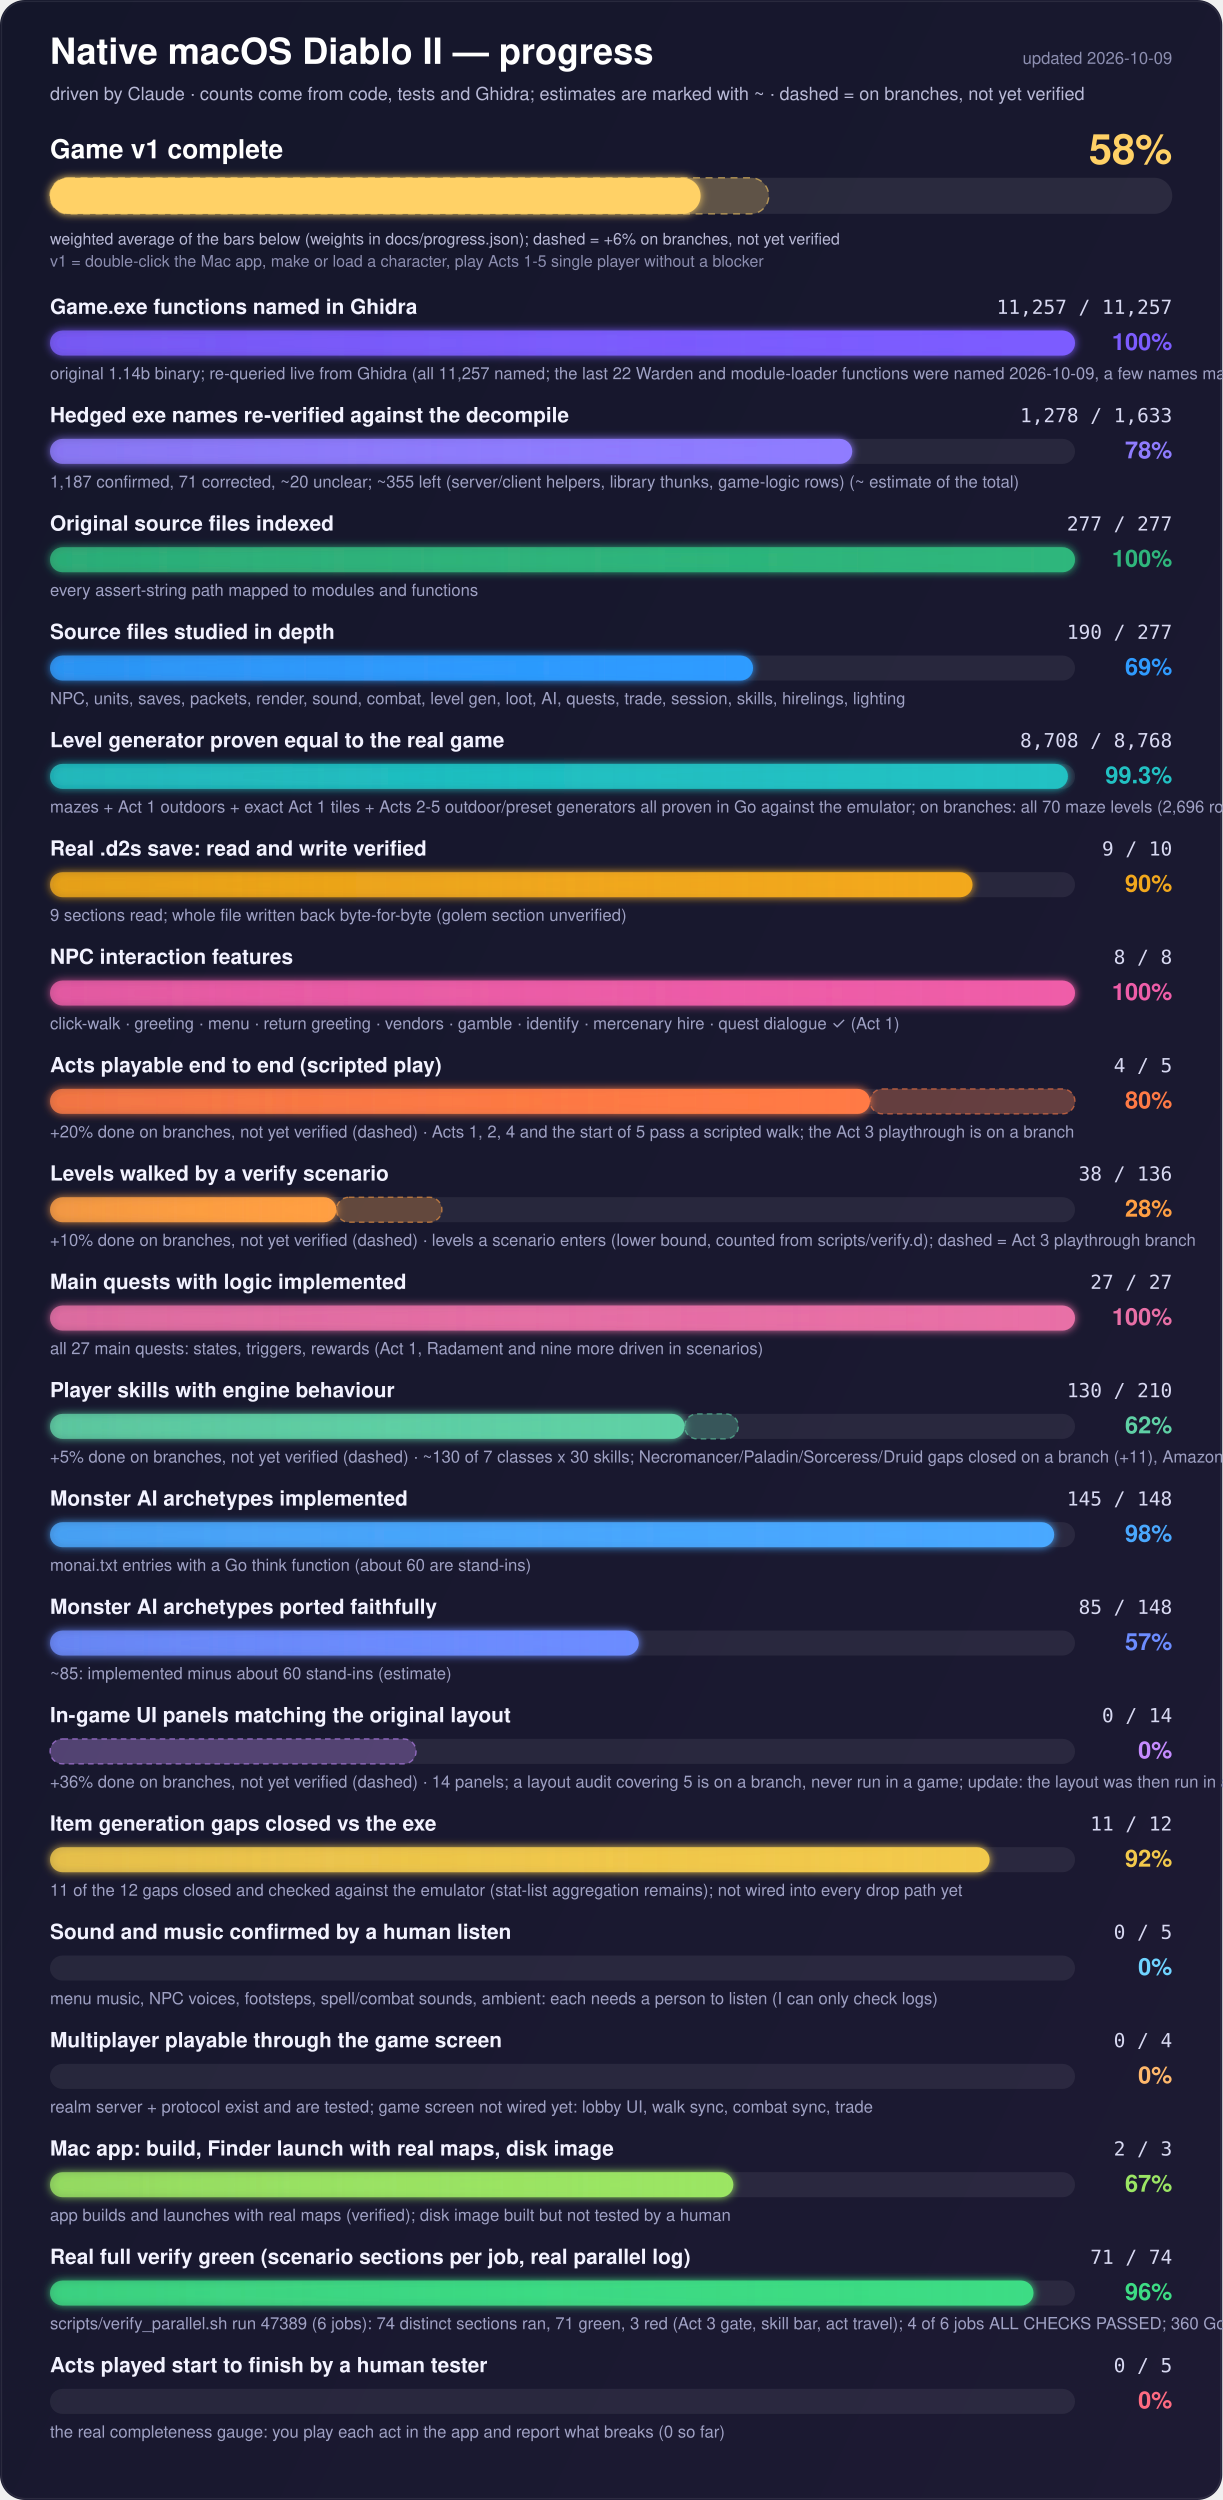
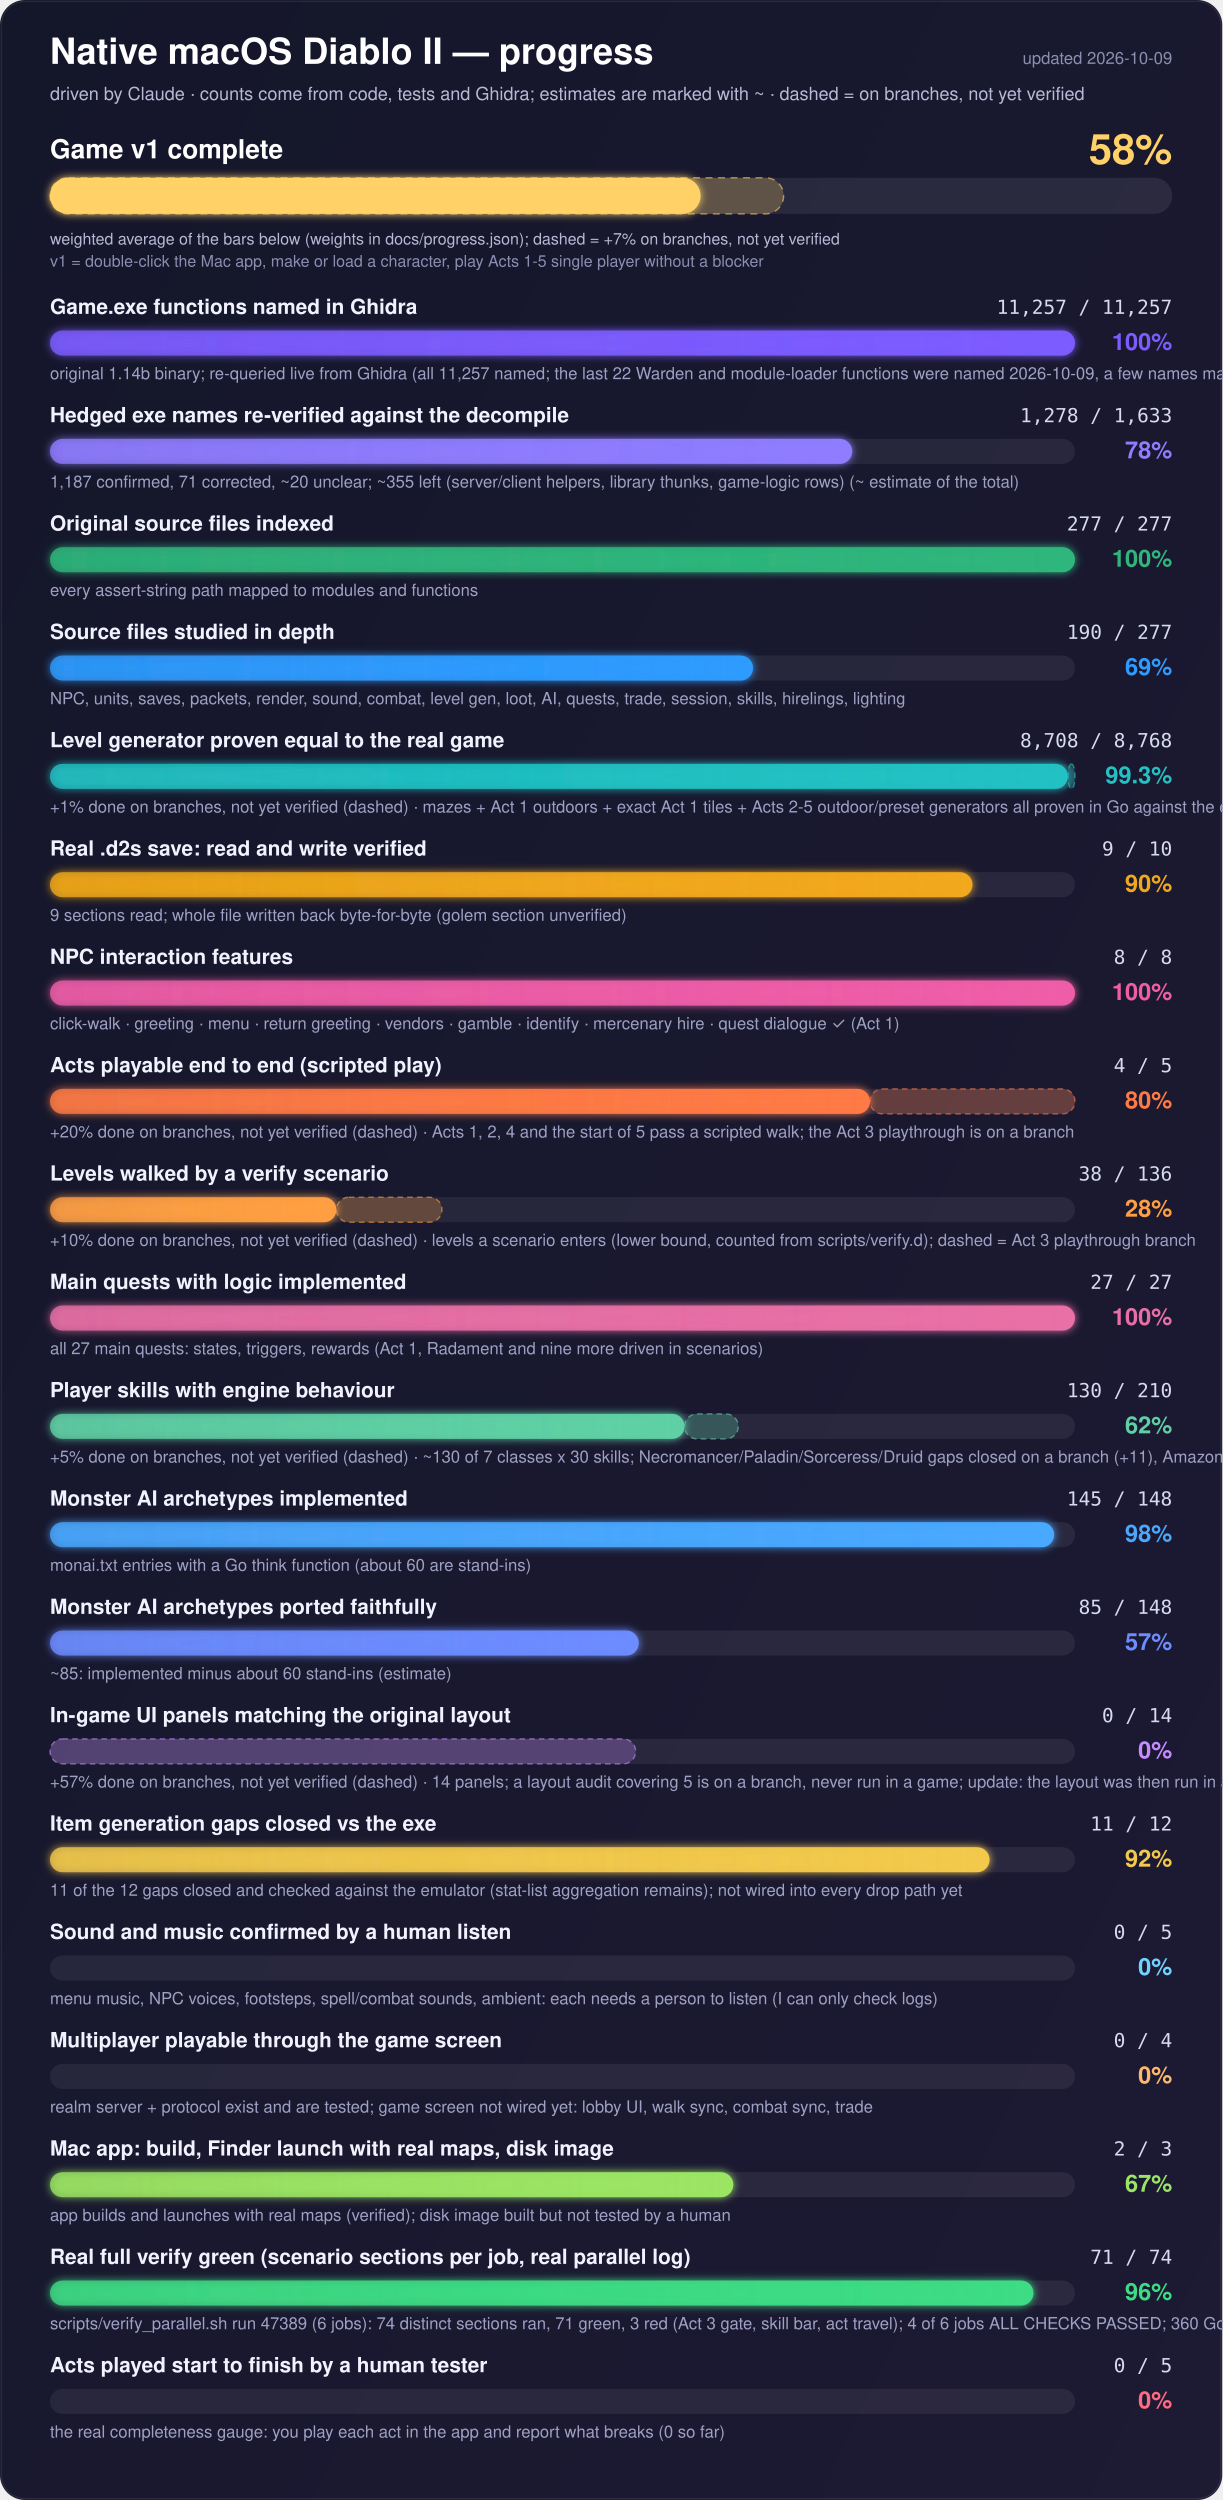
<svg xmlns="http://www.w3.org/2000/svg" width="880" height="1800" viewBox="0 0 880 1800" role="img" aria-label="Native macOS Diablo II — progress">
  <defs>
    <linearGradient id="bg" x1="0" y1="0" x2="1" y2="1">
      <stop offset="0" stop-color="#14162a" />
      <stop offset="1" stop-color="#1d1a33" />
    </linearGradient>
    <linearGradient id="g0" x1="0" y1="0" x2="1" y2="0">
      <stop offset="0" stop-color="#7c5cff" stop-opacity="0.75" />
      <stop offset="1" stop-color="#7c5cff" />
    </linearGradient>
    <linearGradient id="g1" x1="0" y1="0" x2="1" y2="0">
      <stop offset="0" stop-color="#8f7cff" stop-opacity="0.75" />
      <stop offset="1" stop-color="#8f7cff" />
    </linearGradient>
    <linearGradient id="g2" x1="0" y1="0" x2="1" y2="0">
      <stop offset="0" stop-color="#2fb67c" stop-opacity="0.75" />
      <stop offset="1" stop-color="#2fb67c" />
    </linearGradient>
    <linearGradient id="g3" x1="0" y1="0" x2="1" y2="0">
      <stop offset="0" stop-color="#2f9bff" stop-opacity="0.75" />
      <stop offset="1" stop-color="#2f9bff" />
    </linearGradient>
    <linearGradient id="g4" x1="0" y1="0" x2="1" y2="0">
      <stop offset="0" stop-color="#22c1c3" stop-opacity="0.75" />
      <stop offset="1" stop-color="#22c1c3" />
    </linearGradient>
    <linearGradient id="g5" x1="0" y1="0" x2="1" y2="0">
      <stop offset="0" stop-color="#f2a81d" stop-opacity="0.75" />
      <stop offset="1" stop-color="#f2a81d" />
    </linearGradient>
    <linearGradient id="g6" x1="0" y1="0" x2="1" y2="0">
      <stop offset="0" stop-color="#ef5da8" stop-opacity="0.75" />
      <stop offset="1" stop-color="#ef5da8" />
    </linearGradient>
    <linearGradient id="g7" x1="0" y1="0" x2="1" y2="0">
      <stop offset="0" stop-color="#ff7a45" stop-opacity="0.75" />
      <stop offset="1" stop-color="#ff7a45" />
    </linearGradient>
    <linearGradient id="g8" x1="0" y1="0" x2="1" y2="0">
      <stop offset="0" stop-color="#ff9f43" stop-opacity="0.75" />
      <stop offset="1" stop-color="#ff9f43" />
    </linearGradient>
    <linearGradient id="g9" x1="0" y1="0" x2="1" y2="0">
      <stop offset="0" stop-color="#e86fa6" stop-opacity="0.75" />
      <stop offset="1" stop-color="#e86fa6" />
    </linearGradient>
    <linearGradient id="g10" x1="0" y1="0" x2="1" y2="0">
      <stop offset="0" stop-color="#5fd0a5" stop-opacity="0.75" />
      <stop offset="1" stop-color="#5fd0a5" />
    </linearGradient>
    <linearGradient id="g11" x1="0" y1="0" x2="1" y2="0">
      <stop offset="0" stop-color="#4aa8ff" stop-opacity="0.75" />
      <stop offset="1" stop-color="#4aa8ff" />
    </linearGradient>
    <linearGradient id="g12" x1="0" y1="0" x2="1" y2="0">
      <stop offset="0" stop-color="#6c8cff" stop-opacity="0.75" />
      <stop offset="1" stop-color="#6c8cff" />
    </linearGradient>
    <linearGradient id="g13" x1="0" y1="0" x2="1" y2="0">
      <stop offset="0" stop-color="#c58bff" stop-opacity="0.75" />
      <stop offset="1" stop-color="#c58bff" />
    </linearGradient>
    <linearGradient id="g14" x1="0" y1="0" x2="1" y2="0">
      <stop offset="0" stop-color="#f2c94c" stop-opacity="0.75" />
      <stop offset="1" stop-color="#f2c94c" />
    </linearGradient>
    <linearGradient id="g15" x1="0" y1="0" x2="1" y2="0">
      <stop offset="0" stop-color="#6fd3ff" stop-opacity="0.75" />
      <stop offset="1" stop-color="#6fd3ff" />
    </linearGradient>
    <linearGradient id="g16" x1="0" y1="0" x2="1" y2="0">
      <stop offset="0" stop-color="#ffb86b" stop-opacity="0.75" />
      <stop offset="1" stop-color="#ffb86b" />
    </linearGradient>
    <linearGradient id="g17" x1="0" y1="0" x2="1" y2="0">
      <stop offset="0" stop-color="#9be564" stop-opacity="0.75" />
      <stop offset="1" stop-color="#9be564" />
    </linearGradient>
    <linearGradient id="g18" x1="0" y1="0" x2="1" y2="0">
      <stop offset="0" stop-color="#3ddc84" stop-opacity="0.75" />
      <stop offset="1" stop-color="#3ddc84" />
    </linearGradient>
    <linearGradient id="g19" x1="0" y1="0" x2="1" y2="0">
      <stop offset="0" stop-color="#ff6b81" stop-opacity="0.75" />
      <stop offset="1" stop-color="#ff6b81" />
    </linearGradient>
    <filter id="glow" x="-5%" y="-50%" width="110%" height="200%">
      <feGaussianBlur stdDeviation="3" result="b" />
      <feMerge>
        <feMergeNode in="b" />
        <feMergeNode in="SourceGraphic" />
      </feMerge>
    </filter>
  </defs>
  <rect width="880" height="1800" rx="18" fill="url(#bg)" />
  <rect x="1" y="1" width="878" height="1798" rx="17" fill="none" stroke="#ffffff" stroke-opacity="0.08" />
  <text x="36" y="46" font-family="-apple-system,Segoe UI,Helvetica,Arial,sans-serif" font-size="26" font-weight="700" fill="#ffffff">Native macOS Diablo II — progress</text>
  <text x="36" y="72" font-family="-apple-system,Segoe UI,Helvetica,Arial,sans-serif" font-size="13" fill="#b8b9d6">driven by Claude · counts come from code, tests and Ghidra; estimates are marked with ~ · dashed = on branches, not yet verified</text>
  <text x="844" y="46" text-anchor="end" font-family="-apple-system,Segoe UI,Helvetica,Arial,sans-serif" font-size="12" fill="#8c8eb0">updated 2026-10-09</text>
  <text x="36" y="114" font-family="-apple-system,Segoe UI,Helvetica,Arial,sans-serif" font-size="19" font-weight="700" fill="#ffffff">Game v1 complete</text>
  <text x="844" y="118" text-anchor="end" font-family="-apple-system,Segoe UI,Helvetica,Arial,sans-serif" font-size="30" font-weight="800" fill="#ffd166">58%</text>
  <rect x="36" y="128" width="808" height="26" rx="13" fill="#ffffff" fill-opacity="0.08" />
-   <rect x="36" y="128" width="517.5" height="26" rx="13" fill="#ffd166" fill-opacity="0.25" stroke="#ffd166" stroke-opacity="0.6" stroke-dasharray="5 4" />
+   <rect x="36" y="128" width="528.2" height="26" rx="13" fill="#ffd166" fill-opacity="0.25" stroke="#ffd166" stroke-opacity="0.6" stroke-dasharray="5 4" />
  <rect x="36" y="128" width="468.4" height="26" rx="13" fill="#ffd166" filter="url(#glow)" />
-   <text x="36" y="176" font-family="-apple-system,Segoe UI,Helvetica,Arial,sans-serif" font-size="11.5" fill="#b8b9d6">weighted average of the bars below (weights in docs/progress.json); dashed = +6% on branches, not yet verified</text>
+   <text x="36" y="176" font-family="-apple-system,Segoe UI,Helvetica,Arial,sans-serif" font-size="11.5" fill="#b8b9d6">weighted average of the bars below (weights in docs/progress.json); dashed = +7% on branches, not yet verified</text>
  <text x="36" y="192" font-family="-apple-system,Segoe UI,Helvetica,Arial,sans-serif" font-size="11.5" fill="#8c8eb0">v1 = double-click the Mac app, make or load a character, play Acts 1-5 single player without a blocker</text>
  <text x="36" y="226" font-family="-apple-system,Segoe UI,Helvetica,Arial,sans-serif" font-size="15" font-weight="600" fill="#f2f2ff">Game.exe functions named in Ghidra</text>
  <text x="844" y="226" text-anchor="end" font-family="ui-monospace,SFMono-Regular,Menlo,monospace" font-size="14" fill="#d8d9f2">11,257 / 11,257</text>
  <rect x="36" y="238" width="738" height="18" rx="9" fill="#ffffff" fill-opacity="0.07" />
  <rect x="36" y="238" width="738.0" height="18" rx="9" fill="url(#g0)" filter="url(#glow)" />
  <text x="844" y="252" text-anchor="end" font-family="-apple-system,Segoe UI,Helvetica,Arial,sans-serif" font-size="17" font-weight="700" fill="#7c5cff">100%</text>
  <text x="36" y="273" font-family="-apple-system,Segoe UI,Helvetica,Arial,sans-serif" font-size="12" fill="#9fa1c4">original 1.14b binary; re-queried live from Ghidra (all 11,257 named; the last 22 Warden and module-loader functions were named 2026-10-09, a few names marked unverified)</text>
  <text x="36" y="304" font-family="-apple-system,Segoe UI,Helvetica,Arial,sans-serif" font-size="15" font-weight="600" fill="#f2f2ff">Hedged exe names re-verified against the decompile</text>
  <text x="844" y="304" text-anchor="end" font-family="ui-monospace,SFMono-Regular,Menlo,monospace" font-size="14" fill="#d8d9f2">1,278 / 1,633</text>
  <rect x="36" y="316" width="738" height="18" rx="9" fill="#ffffff" fill-opacity="0.07" />
  <rect x="36" y="316" width="577.6" height="18" rx="9" fill="url(#g1)" filter="url(#glow)" />
  <text x="844" y="330" text-anchor="end" font-family="-apple-system,Segoe UI,Helvetica,Arial,sans-serif" font-size="17" font-weight="700" fill="#8f7cff">78%</text>
  <text x="36" y="351" font-family="-apple-system,Segoe UI,Helvetica,Arial,sans-serif" font-size="12" fill="#9fa1c4">1,187 confirmed, 71 corrected, ~20 unclear; ~355 left (server/client helpers, library thunks, game-logic rows) (~ estimate of the total)</text>
  <text x="36" y="382" font-family="-apple-system,Segoe UI,Helvetica,Arial,sans-serif" font-size="15" font-weight="600" fill="#f2f2ff">Original source files indexed</text>
  <text x="844" y="382" text-anchor="end" font-family="ui-monospace,SFMono-Regular,Menlo,monospace" font-size="14" fill="#d8d9f2">277 / 277</text>
  <rect x="36" y="394" width="738" height="18" rx="9" fill="#ffffff" fill-opacity="0.07" />
  <rect x="36" y="394" width="738.0" height="18" rx="9" fill="url(#g2)" filter="url(#glow)" />
  <text x="844" y="408" text-anchor="end" font-family="-apple-system,Segoe UI,Helvetica,Arial,sans-serif" font-size="17" font-weight="700" fill="#2fb67c">100%</text>
  <text x="36" y="429" font-family="-apple-system,Segoe UI,Helvetica,Arial,sans-serif" font-size="12" fill="#9fa1c4">every assert-string path mapped to modules and functions</text>
  <text x="36" y="460" font-family="-apple-system,Segoe UI,Helvetica,Arial,sans-serif" font-size="15" font-weight="600" fill="#f2f2ff">Source files studied in depth</text>
  <text x="844" y="460" text-anchor="end" font-family="ui-monospace,SFMono-Regular,Menlo,monospace" font-size="14" fill="#d8d9f2">190 / 277</text>
  <rect x="36" y="472" width="738" height="18" rx="9" fill="#ffffff" fill-opacity="0.07" />
  <rect x="36" y="472" width="506.2" height="18" rx="9" fill="url(#g3)" filter="url(#glow)" />
  <text x="844" y="486" text-anchor="end" font-family="-apple-system,Segoe UI,Helvetica,Arial,sans-serif" font-size="17" font-weight="700" fill="#2f9bff">69%</text>
  <text x="36" y="507" font-family="-apple-system,Segoe UI,Helvetica,Arial,sans-serif" font-size="12" fill="#9fa1c4">NPC, units, saves, packets, render, sound, combat, level gen, loot, AI, quests, trade, session, skills, hirelings, lighting</text>
  <text x="36" y="538" font-family="-apple-system,Segoe UI,Helvetica,Arial,sans-serif" font-size="15" font-weight="600" fill="#f2f2ff">Level generator proven equal to the real game</text>
  <text x="844" y="538" text-anchor="end" font-family="ui-monospace,SFMono-Regular,Menlo,monospace" font-size="14" fill="#d8d9f2">8,708 / 8,768</text>
  <rect x="36" y="550" width="738" height="18" rx="9" fill="#ffffff" fill-opacity="0.07" />
  <rect x="36" y="550" width="732.9" height="18" rx="9" fill="url(#g4)" filter="url(#glow)" />
+   <rect x="768.9" y="550" width="5.1" height="18" rx="9" fill="#22c1c3" fill-opacity="0.28" stroke="#22c1c3" stroke-opacity="0.6" stroke-dasharray="4 3" />
  <text x="844" y="564" text-anchor="end" font-family="-apple-system,Segoe UI,Helvetica,Arial,sans-serif" font-size="17" font-weight="700" fill="#22c1c3">99.3%</text>
-   <text x="36" y="585" font-family="-apple-system,Segoe UI,Helvetica,Arial,sans-serif" font-size="12" fill="#9fa1c4">mazes + Act 1 outdoors + exact Act 1 tiles + Acts 2-5 outdoor/preset generators all proven in Go against the emulator; on branches: all 70 maze levels (2,696 rooms) and presets 26/27/32/33/37/94/97 now match the emulator record for record (427 levels, 30,129 rooms, 0 mismatches), not yet landed</text>
+   <text x="36" y="585" font-family="-apple-system,Segoe UI,Helvetica,Arial,sans-serif" font-size="12" fill="#9fa1c4">+1% done on branches, not yet verified (dashed) · mazes + Act 1 outdoors + exact Act 1 tiles + Acts 2-5 outdoor/preset generators all proven in Go against the emulator; on branches: all 70 maze levels (2,696 rooms) and presets 26/27/32/33/37/94/97 now match the emulator record for record (427 levels, 30,129 rooms, 0 mismatches), not yet landed</text>
  <text x="36" y="616" font-family="-apple-system,Segoe UI,Helvetica,Arial,sans-serif" font-size="15" font-weight="600" fill="#f2f2ff">Real .d2s save: read and write verified</text>
  <text x="844" y="616" text-anchor="end" font-family="ui-monospace,SFMono-Regular,Menlo,monospace" font-size="14" fill="#d8d9f2">9 / 10</text>
  <rect x="36" y="628" width="738" height="18" rx="9" fill="#ffffff" fill-opacity="0.07" />
  <rect x="36" y="628" width="664.2" height="18" rx="9" fill="url(#g5)" filter="url(#glow)" />
  <text x="844" y="642" text-anchor="end" font-family="-apple-system,Segoe UI,Helvetica,Arial,sans-serif" font-size="17" font-weight="700" fill="#f2a81d">90%</text>
  <text x="36" y="663" font-family="-apple-system,Segoe UI,Helvetica,Arial,sans-serif" font-size="12" fill="#9fa1c4">9 sections read; whole file written back byte-for-byte (golem section unverified)</text>
  <text x="36" y="694" font-family="-apple-system,Segoe UI,Helvetica,Arial,sans-serif" font-size="15" font-weight="600" fill="#f2f2ff">NPC interaction features</text>
  <text x="844" y="694" text-anchor="end" font-family="ui-monospace,SFMono-Regular,Menlo,monospace" font-size="14" fill="#d8d9f2">8 / 8</text>
  <rect x="36" y="706" width="738" height="18" rx="9" fill="#ffffff" fill-opacity="0.07" />
  <rect x="36" y="706" width="738.0" height="18" rx="9" fill="url(#g6)" filter="url(#glow)" />
  <text x="844" y="720" text-anchor="end" font-family="-apple-system,Segoe UI,Helvetica,Arial,sans-serif" font-size="17" font-weight="700" fill="#ef5da8">100%</text>
  <text x="36" y="741" font-family="-apple-system,Segoe UI,Helvetica,Arial,sans-serif" font-size="12" fill="#9fa1c4">click-walk · greeting · menu · return greeting · vendors · gamble · identify · mercenary hire · quest dialogue ✓ (Act 1)</text>
  <text x="36" y="772" font-family="-apple-system,Segoe UI,Helvetica,Arial,sans-serif" font-size="15" font-weight="600" fill="#f2f2ff">Acts playable end to end (scripted play)</text>
  <text x="844" y="772" text-anchor="end" font-family="ui-monospace,SFMono-Regular,Menlo,monospace" font-size="14" fill="#d8d9f2">4 / 5</text>
  <rect x="36" y="784" width="738" height="18" rx="9" fill="#ffffff" fill-opacity="0.07" />
  <rect x="36" y="784" width="590.4" height="18" rx="9" fill="url(#g7)" filter="url(#glow)" />
  <rect x="626.4" y="784" width="147.6" height="18" rx="9" fill="#ff7a45" fill-opacity="0.28" stroke="#ff7a45" stroke-opacity="0.6" stroke-dasharray="4 3" />
  <text x="844" y="798" text-anchor="end" font-family="-apple-system,Segoe UI,Helvetica,Arial,sans-serif" font-size="17" font-weight="700" fill="#ff7a45">80%</text>
  <text x="36" y="819" font-family="-apple-system,Segoe UI,Helvetica,Arial,sans-serif" font-size="12" fill="#9fa1c4">+20% done on branches, not yet verified (dashed) · Acts 1, 2, 4 and the start of 5 pass a scripted walk; the Act 3 playthrough is on a branch</text>
  <text x="36" y="850" font-family="-apple-system,Segoe UI,Helvetica,Arial,sans-serif" font-size="15" font-weight="600" fill="#f2f2ff">Levels walked by a verify scenario</text>
  <text x="844" y="850" text-anchor="end" font-family="ui-monospace,SFMono-Regular,Menlo,monospace" font-size="14" fill="#d8d9f2">38 / 136</text>
  <rect x="36" y="862" width="738" height="18" rx="9" fill="#ffffff" fill-opacity="0.07" />
  <rect x="36" y="862" width="206.2" height="18" rx="9" fill="url(#g8)" filter="url(#glow)" />
  <rect x="242.2" y="862" width="76.0" height="18" rx="9" fill="#ff9f43" fill-opacity="0.28" stroke="#ff9f43" stroke-opacity="0.6" stroke-dasharray="4 3" />
  <text x="844" y="876" text-anchor="end" font-family="-apple-system,Segoe UI,Helvetica,Arial,sans-serif" font-size="17" font-weight="700" fill="#ff9f43">28%</text>
  <text x="36" y="897" font-family="-apple-system,Segoe UI,Helvetica,Arial,sans-serif" font-size="12" fill="#9fa1c4">+10% done on branches, not yet verified (dashed) · levels a scenario enters (lower bound, counted from scripts/verify.d); dashed = Act 3 playthrough branch</text>
  <text x="36" y="928" font-family="-apple-system,Segoe UI,Helvetica,Arial,sans-serif" font-size="15" font-weight="600" fill="#f2f2ff">Main quests with logic implemented</text>
  <text x="844" y="928" text-anchor="end" font-family="ui-monospace,SFMono-Regular,Menlo,monospace" font-size="14" fill="#d8d9f2">27 / 27</text>
  <rect x="36" y="940" width="738" height="18" rx="9" fill="#ffffff" fill-opacity="0.07" />
  <rect x="36" y="940" width="738.0" height="18" rx="9" fill="url(#g9)" filter="url(#glow)" />
  <text x="844" y="954" text-anchor="end" font-family="-apple-system,Segoe UI,Helvetica,Arial,sans-serif" font-size="17" font-weight="700" fill="#e86fa6">100%</text>
  <text x="36" y="975" font-family="-apple-system,Segoe UI,Helvetica,Arial,sans-serif" font-size="12" fill="#9fa1c4">all 27 main quests: states, triggers, rewards (Act 1, Radament and nine more driven in scenarios)</text>
  <text x="36" y="1006" font-family="-apple-system,Segoe UI,Helvetica,Arial,sans-serif" font-size="15" font-weight="600" fill="#f2f2ff">Player skills with engine behaviour</text>
  <text x="844" y="1006" text-anchor="end" font-family="ui-monospace,SFMono-Regular,Menlo,monospace" font-size="14" fill="#d8d9f2">130 / 210</text>
  <rect x="36" y="1018" width="738" height="18" rx="9" fill="#ffffff" fill-opacity="0.07" />
  <rect x="36" y="1018" width="456.9" height="18" rx="9" fill="url(#g10)" filter="url(#glow)" />
  <rect x="492.9" y="1018" width="38.7" height="18" rx="9" fill="#5fd0a5" fill-opacity="0.28" stroke="#5fd0a5" stroke-opacity="0.6" stroke-dasharray="4 3" />
  <text x="844" y="1032" text-anchor="end" font-family="-apple-system,Segoe UI,Helvetica,Arial,sans-serif" font-size="17" font-weight="700" fill="#5fd0a5">62%</text>
  <text x="36" y="1053" font-family="-apple-system,Segoe UI,Helvetica,Arial,sans-serif" font-size="12" fill="#9fa1c4">+5% done on branches, not yet verified (dashed) · ~130 of 7 classes x 30 skills; Necromancer/Paladin/Sorceress/Druid gaps closed on a branch (+11), Amazon/Barbarian/Assassin in progress</text>
  <text x="36" y="1084" font-family="-apple-system,Segoe UI,Helvetica,Arial,sans-serif" font-size="15" font-weight="600" fill="#f2f2ff">Monster AI archetypes implemented</text>
  <text x="844" y="1084" text-anchor="end" font-family="ui-monospace,SFMono-Regular,Menlo,monospace" font-size="14" fill="#d8d9f2">145 / 148</text>
  <rect x="36" y="1096" width="738" height="18" rx="9" fill="#ffffff" fill-opacity="0.07" />
  <rect x="36" y="1096" width="723.0" height="18" rx="9" fill="url(#g11)" filter="url(#glow)" />
  <text x="844" y="1110" text-anchor="end" font-family="-apple-system,Segoe UI,Helvetica,Arial,sans-serif" font-size="17" font-weight="700" fill="#4aa8ff">98%</text>
  <text x="36" y="1131" font-family="-apple-system,Segoe UI,Helvetica,Arial,sans-serif" font-size="12" fill="#9fa1c4">monai.txt entries with a Go think function (about 60 are stand-ins)</text>
  <text x="36" y="1162" font-family="-apple-system,Segoe UI,Helvetica,Arial,sans-serif" font-size="15" font-weight="600" fill="#f2f2ff">Monster AI archetypes ported faithfully</text>
  <text x="844" y="1162" text-anchor="end" font-family="ui-monospace,SFMono-Regular,Menlo,monospace" font-size="14" fill="#d8d9f2">85 / 148</text>
  <rect x="36" y="1174" width="738" height="18" rx="9" fill="#ffffff" fill-opacity="0.07" />
  <rect x="36" y="1174" width="423.9" height="18" rx="9" fill="url(#g12)" filter="url(#glow)" />
  <text x="844" y="1188" text-anchor="end" font-family="-apple-system,Segoe UI,Helvetica,Arial,sans-serif" font-size="17" font-weight="700" fill="#6c8cff">57%</text>
  <text x="36" y="1209" font-family="-apple-system,Segoe UI,Helvetica,Arial,sans-serif" font-size="12" fill="#9fa1c4">~85: implemented minus about 60 stand-ins (estimate)</text>
  <text x="36" y="1240" font-family="-apple-system,Segoe UI,Helvetica,Arial,sans-serif" font-size="15" font-weight="600" fill="#f2f2ff">In-game UI panels matching the original layout</text>
  <text x="844" y="1240" text-anchor="end" font-family="ui-monospace,SFMono-Regular,Menlo,monospace" font-size="14" fill="#d8d9f2">0 / 14</text>
  <rect x="36" y="1252" width="738" height="18" rx="9" fill="#ffffff" fill-opacity="0.07" />
-   <rect x="36.0" y="1252" width="263.6" height="18" rx="9" fill="#c58bff" fill-opacity="0.28" stroke="#c58bff" stroke-opacity="0.6" stroke-dasharray="4 3" />
+   <rect x="36.0" y="1252" width="421.7" height="18" rx="9" fill="#c58bff" fill-opacity="0.28" stroke="#c58bff" stroke-opacity="0.6" stroke-dasharray="4 3" />
  <text x="844" y="1266" text-anchor="end" font-family="-apple-system,Segoe UI,Helvetica,Arial,sans-serif" font-size="17" font-weight="700" fill="#c58bff">0%</text>
-   <text x="36" y="1287" font-family="-apple-system,Segoe UI,Helvetica,Arial,sans-serif" font-size="12" fill="#9fa1c4">+36% done on branches, not yet verified (dashed) · 14 panels; a layout audit covering 5 is on a branch, never run in a game; update: the layout was then run in a real game window on a branch (150 rectangles checked, 0 deviating) but that branch is not landed</text>
+   <text x="36" y="1287" font-family="-apple-system,Segoe UI,Helvetica,Arial,sans-serif" font-size="12" fill="#9fa1c4">+57% done on branches, not yet verified (dashed) · 14 panels; a layout audit covering 5 is on a branch, never run in a game; update: the layout was then run in a real game window on a branch (150 rectangles checked, 0 deviating) but that branch is not landed</text>
  <text x="36" y="1318" font-family="-apple-system,Segoe UI,Helvetica,Arial,sans-serif" font-size="15" font-weight="600" fill="#f2f2ff">Item generation gaps closed vs the exe</text>
  <text x="844" y="1318" text-anchor="end" font-family="ui-monospace,SFMono-Regular,Menlo,monospace" font-size="14" fill="#d8d9f2">11 / 12</text>
  <rect x="36" y="1330" width="738" height="18" rx="9" fill="#ffffff" fill-opacity="0.07" />
  <rect x="36" y="1330" width="676.5" height="18" rx="9" fill="url(#g14)" filter="url(#glow)" />
  <text x="844" y="1344" text-anchor="end" font-family="-apple-system,Segoe UI,Helvetica,Arial,sans-serif" font-size="17" font-weight="700" fill="#f2c94c">92%</text>
  <text x="36" y="1365" font-family="-apple-system,Segoe UI,Helvetica,Arial,sans-serif" font-size="12" fill="#9fa1c4">11 of the 12 gaps closed and checked against the emulator (stat-list aggregation remains); not wired into every drop path yet</text>
  <text x="36" y="1396" font-family="-apple-system,Segoe UI,Helvetica,Arial,sans-serif" font-size="15" font-weight="600" fill="#f2f2ff">Sound and music confirmed by a human listen</text>
  <text x="844" y="1396" text-anchor="end" font-family="ui-monospace,SFMono-Regular,Menlo,monospace" font-size="14" fill="#d8d9f2">0 / 5</text>
  <rect x="36" y="1408" width="738" height="18" rx="9" fill="#ffffff" fill-opacity="0.07" />
  <text x="844" y="1422" text-anchor="end" font-family="-apple-system,Segoe UI,Helvetica,Arial,sans-serif" font-size="17" font-weight="700" fill="#6fd3ff">0%</text>
  <text x="36" y="1443" font-family="-apple-system,Segoe UI,Helvetica,Arial,sans-serif" font-size="12" fill="#9fa1c4">menu music, NPC voices, footsteps, spell/combat sounds, ambient: each needs a person to listen (I can only check logs)</text>
  <text x="36" y="1474" font-family="-apple-system,Segoe UI,Helvetica,Arial,sans-serif" font-size="15" font-weight="600" fill="#f2f2ff">Multiplayer playable through the game screen</text>
  <text x="844" y="1474" text-anchor="end" font-family="ui-monospace,SFMono-Regular,Menlo,monospace" font-size="14" fill="#d8d9f2">0 / 4</text>
  <rect x="36" y="1486" width="738" height="18" rx="9" fill="#ffffff" fill-opacity="0.07" />
  <text x="844" y="1500" text-anchor="end" font-family="-apple-system,Segoe UI,Helvetica,Arial,sans-serif" font-size="17" font-weight="700" fill="#ffb86b">0%</text>
  <text x="36" y="1521" font-family="-apple-system,Segoe UI,Helvetica,Arial,sans-serif" font-size="12" fill="#9fa1c4">realm server + protocol exist and are tested; game screen not wired yet: lobby UI, walk sync, combat sync, trade</text>
  <text x="36" y="1552" font-family="-apple-system,Segoe UI,Helvetica,Arial,sans-serif" font-size="15" font-weight="600" fill="#f2f2ff">Mac app: build, Finder launch with real maps, disk image</text>
  <text x="844" y="1552" text-anchor="end" font-family="ui-monospace,SFMono-Regular,Menlo,monospace" font-size="14" fill="#d8d9f2">2 / 3</text>
  <rect x="36" y="1564" width="738" height="18" rx="9" fill="#ffffff" fill-opacity="0.07" />
  <rect x="36" y="1564" width="492.0" height="18" rx="9" fill="url(#g17)" filter="url(#glow)" />
  <text x="844" y="1578" text-anchor="end" font-family="-apple-system,Segoe UI,Helvetica,Arial,sans-serif" font-size="17" font-weight="700" fill="#9be564">67%</text>
  <text x="36" y="1599" font-family="-apple-system,Segoe UI,Helvetica,Arial,sans-serif" font-size="12" fill="#9fa1c4">app builds and launches with real maps (verified); disk image built but not tested by a human</text>
  <text x="36" y="1630" font-family="-apple-system,Segoe UI,Helvetica,Arial,sans-serif" font-size="15" font-weight="600" fill="#f2f2ff">Real full verify green (scenario sections per job, real parallel log)</text>
  <text x="844" y="1630" text-anchor="end" font-family="ui-monospace,SFMono-Regular,Menlo,monospace" font-size="14" fill="#d8d9f2">71 / 74</text>
  <rect x="36" y="1642" width="738" height="18" rx="9" fill="#ffffff" fill-opacity="0.07" />
  <rect x="36" y="1642" width="708.1" height="18" rx="9" fill="url(#g18)" filter="url(#glow)" />
  <text x="844" y="1656" text-anchor="end" font-family="-apple-system,Segoe UI,Helvetica,Arial,sans-serif" font-size="17" font-weight="700" fill="#3ddc84">96%</text>
  <text x="36" y="1677" font-family="-apple-system,Segoe UI,Helvetica,Arial,sans-serif" font-size="12" fill="#9fa1c4">scripts/verify_parallel.sh run 47389 (6 jobs): 74 distinct sections ran, 71 green, 3 red (Act 3 gate, skill bar, act travel); 4 of 6 jobs ALL CHECKS PASSED; 360 Go tests PASS, 0 FAIL; a landing verify of the combined branch is in flight (not counted until it finishes)</text>
  <text x="36" y="1708" font-family="-apple-system,Segoe UI,Helvetica,Arial,sans-serif" font-size="15" font-weight="600" fill="#f2f2ff">Acts played start to finish by a human tester</text>
  <text x="844" y="1708" text-anchor="end" font-family="ui-monospace,SFMono-Regular,Menlo,monospace" font-size="14" fill="#d8d9f2">0 / 5</text>
  <rect x="36" y="1720" width="738" height="18" rx="9" fill="#ffffff" fill-opacity="0.07" />
  <text x="844" y="1734" text-anchor="end" font-family="-apple-system,Segoe UI,Helvetica,Arial,sans-serif" font-size="17" font-weight="700" fill="#ff6b81">0%</text>
  <text x="36" y="1755" font-family="-apple-system,Segoe UI,Helvetica,Arial,sans-serif" font-size="12" fill="#9fa1c4">the real completeness gauge: you play each act in the app and report what breaks (0 so far)</text>
</svg>
